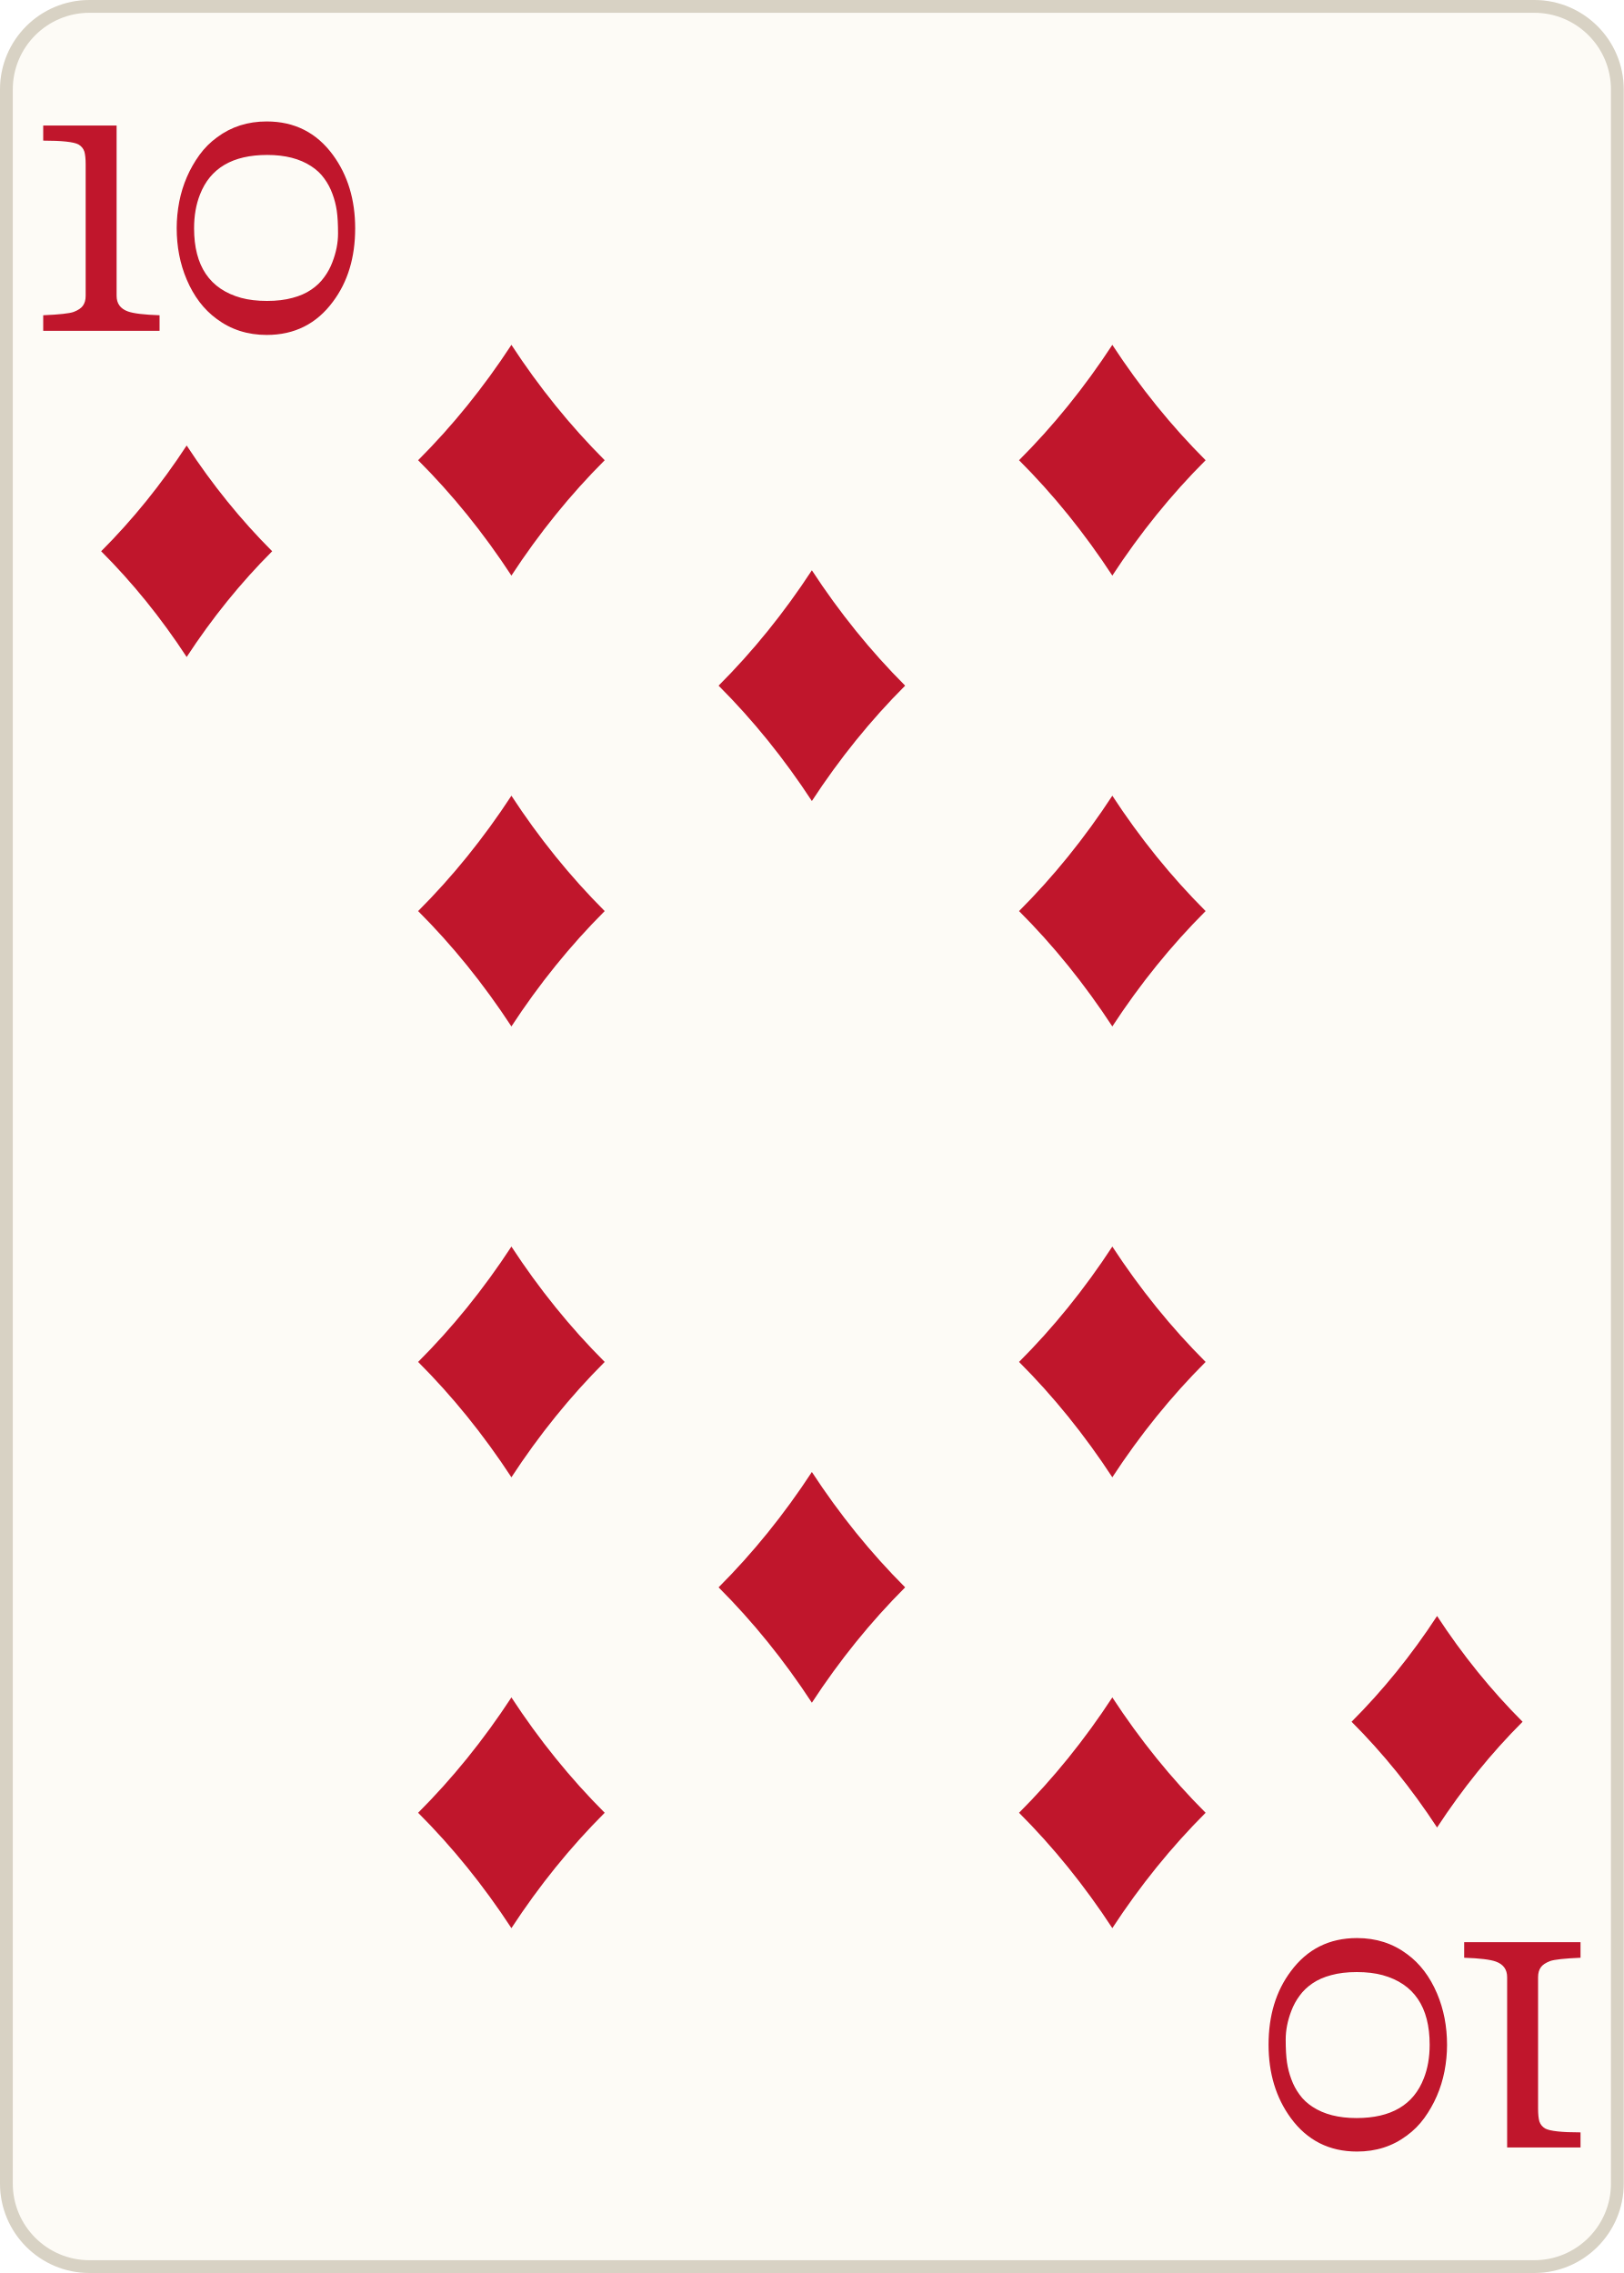
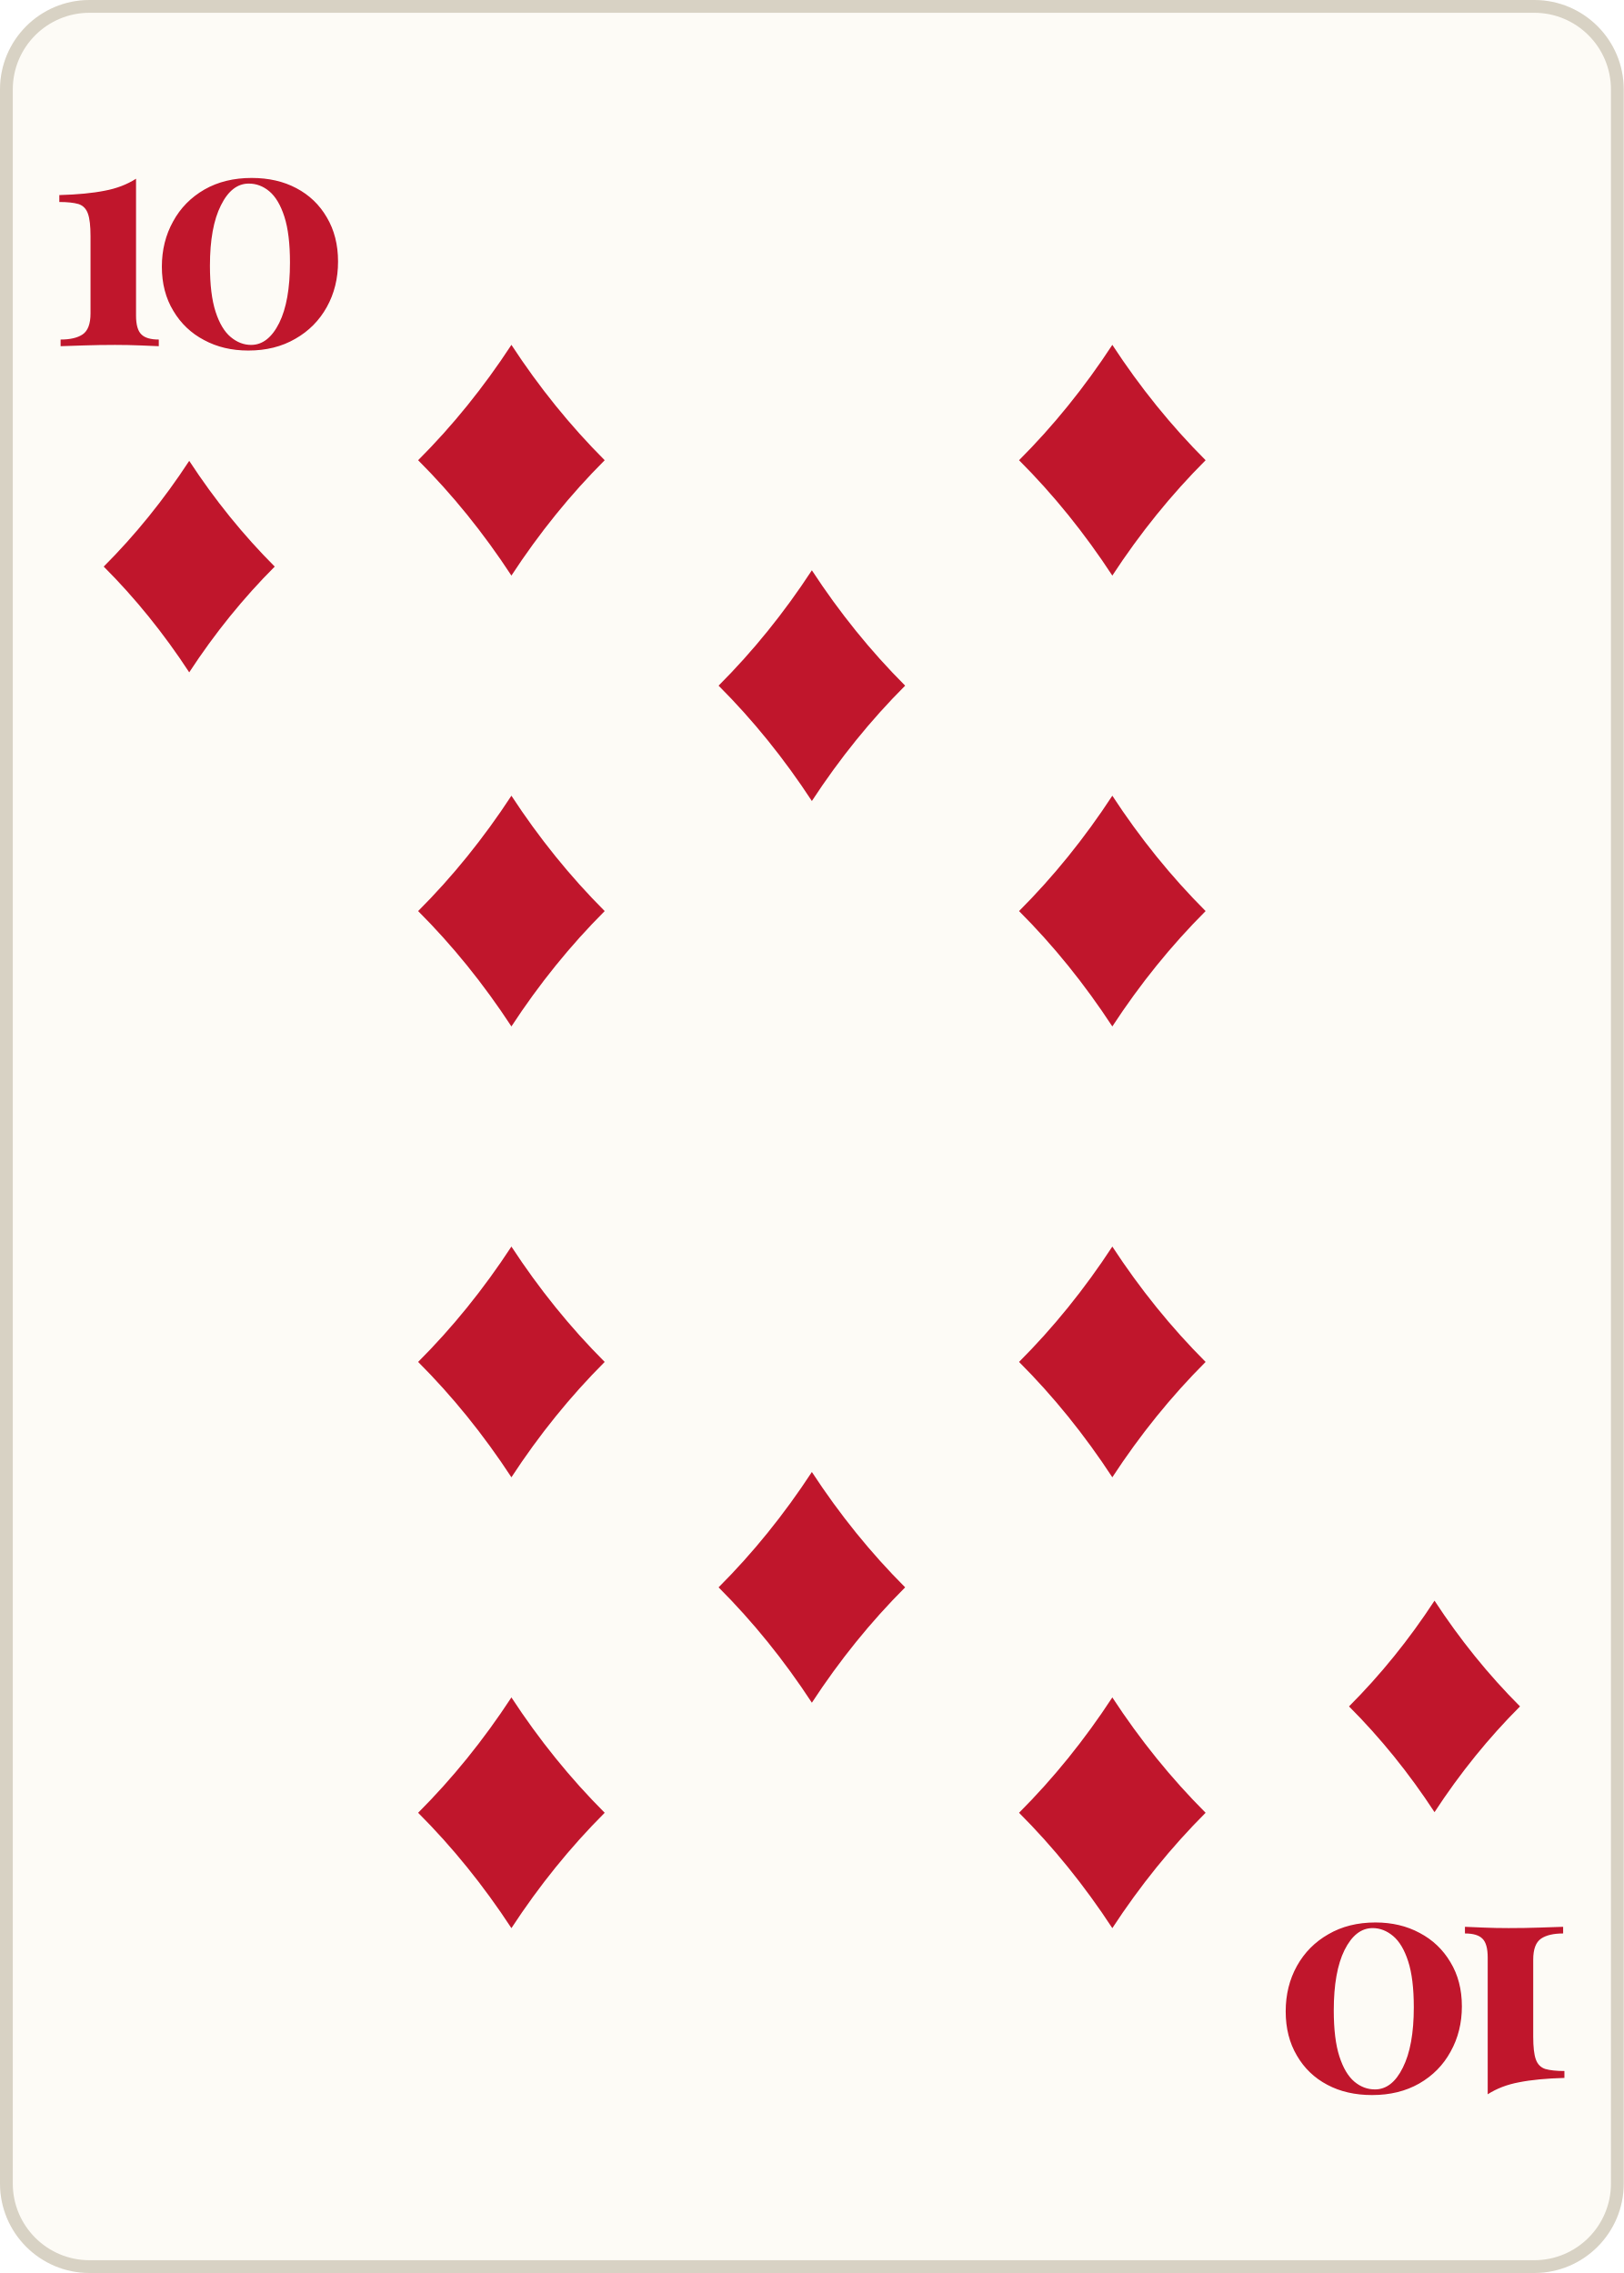
<svg xmlns="http://www.w3.org/2000/svg" width="63.5mm" height="88.9mm" viewBox="0 0 63.5 88.9" role="img" aria-label="10 of Diamonds">
  <defs>
-     <clipPath id="cR0-card">
+     <clipPath id="diamonds-10-card">
      <rect x="0" y="0" width="63.5" height="88.9" rx="3.5" />
    </clipPath>
  </defs>
-   <g clip-path="url(#cR0-card)">
+   <g clip-path="url(#diamonds-10-card)">
    <rect x="0" y="0" width="63.5" height="88.9" fill="#fdfbf6" />
    <g transform="translate(20 18) scale(0.096) translate(-50 -50)" fill="#c0162c">
      <path d="M50 3Q67 29 88 50 67 71 50 97 33 71 12 50 33 29 50 3Z" />
    </g>
    <g transform="translate(43.5 18) scale(0.096) translate(-50 -50)" fill="#c0162c">
      <path d="M50 3Q67 29 88 50 67 71 50 97 33 71 12 50 33 29 50 3Z" />
    </g>
    <g transform="translate(31.75 26.81667) scale(0.096) translate(-50 -50)" fill="#c0162c">
      <path d="M50 3Q67 29 88 50 67 71 50 97 33 71 12 50 33 29 50 3Z" />
    </g>
    <g transform="translate(20 35.63333) scale(0.096) translate(-50 -50)" fill="#c0162c">
      <path d="M50 3Q67 29 88 50 67 71 50 97 33 71 12 50 33 29 50 3Z" />
    </g>
    <g transform="translate(43.5 35.63333) scale(0.096) translate(-50 -50)" fill="#c0162c">
      <path d="M50 3Q67 29 88 50 67 71 50 97 33 71 12 50 33 29 50 3Z" />
    </g>
    <g transform="translate(20 53.26667) rotate(180) scale(0.096) translate(-50 -50)" fill="#c0162c">
      <path d="M50 3Q67 29 88 50 67 71 50 97 33 71 12 50 33 29 50 3Z" />
    </g>
    <g transform="translate(43.5 53.26667) rotate(180) scale(0.096) translate(-50 -50)" fill="#c0162c">
      <path d="M50 3Q67 29 88 50 67 71 50 97 33 71 12 50 33 29 50 3Z" />
    </g>
    <g transform="translate(31.75 62.08333) rotate(180) scale(0.096) translate(-50 -50)" fill="#c0162c">
      <path d="M50 3Q67 29 88 50 67 71 50 97 33 71 12 50 33 29 50 3Z" />
    </g>
    <g transform="translate(20 70.9) rotate(180) scale(0.096) translate(-50 -50)" fill="#c0162c">
      <path d="M50 3Q67 29 88 50 67 71 50 97 33 71 12 50 33 29 50 3Z" />
    </g>
    <g transform="translate(43.5 70.9) rotate(180) scale(0.096) translate(-50 -50)" fill="#c0162c">
      <path d="M50 3Q67 29 88 50 67 71 50 97 33 71 12 50 33 29 50 3Z" />
    </g>
-     <g transform="translate(2.3 -0.6)">
-       <path d="M-0.61 12.93Q0.33 12.89 0.58 12.8Q0.84 12.7 0.94 12.56Q1.05 12.41 1.05 12.17L1.05 7.03Q1.05 6.71 1 6.53Q0.94 6.35 0.77 6.25Q0.49 6.1 -0.61 6.1L-0.61 5.51L2.26 5.51L2.26 12.17Q2.26 12.62 2.7 12.78Q3.03 12.9 3.94 12.93L3.94 13.54L-0.61 13.54Z M4.61 9.52Q4.61 9.01 4.71 8.49Q4.81 7.98 5.01 7.52Q5.21 7.06 5.5 6.66Q5.79 6.26 6.19 5.97Q7.02 5.35 8.13 5.35Q9.76 5.35 10.72 6.66Q11.59 7.85 11.59 9.53Q11.59 11.24 10.72 12.4Q9.76 13.7 8.13 13.7Q7.01 13.7 6.17 13.07Q5.42 12.52 5 11.53Q4.61 10.61 4.61 9.52ZM5.29 9.53Q5.29 11.74 7.13 12.25Q7.57 12.37 8.14 12.37Q8.71 12.37 9.14 12.25Q9.56 12.14 9.87 11.93Q10.18 11.72 10.38 11.44Q10.58 11.17 10.7 10.85Q10.92 10.28 10.92 9.73Q10.92 9.19 10.87 8.84Q10.82 8.5 10.7 8.18Q10.58 7.85 10.38 7.58Q10.18 7.3 9.87 7.1Q9.2 6.66 8.15 6.66Q6.12 6.66 5.52 8.21Q5.29 8.79 5.29 9.53Z" fill="#c0162c" />
+     <g transform="translate(2.4 0)">
+       <path d="M2.92 6.99L2.92 12.34Q2.92 12.88 3.13 13.08Q3.33 13.28 3.81 13.28L3.81 13.54Q3.57 13.53 3.09 13.51Q2.61 13.49 2.1 13.49Q1.47 13.49 0.88 13.51Q0.29 13.53 -0.03 13.54L-0.03 13.28Q0.53 13.28 0.83 13.08Q1.14 12.87 1.14 12.26L1.14 9.24Q1.14 8.64 1.04 8.36Q0.94 8.07 0.67 7.98Q0.39 7.9 -0.08 7.9L-0.08 7.63Q0.99 7.6 1.69 7.46Q2.39 7.33 2.92 6.99Z M7.44 6.96Q8.44 6.96 9.19 7.36Q9.95 7.76 10.38 8.5Q10.82 9.24 10.82 10.23Q10.82 11.22 10.38 12.01Q9.94 12.8 9.15 13.25Q8.36 13.71 7.31 13.71Q6.34 13.71 5.58 13.3Q4.82 12.9 4.38 12.16Q3.93 11.42 3.93 10.43Q3.93 9.45 4.37 8.66Q4.8 7.87 5.6 7.41Q6.39 6.96 7.44 6.96ZM7.33 7.18Q6.66 7.18 6.24 8.03Q5.81 8.88 5.81 10.39Q5.81 11.51 6.03 12.19Q6.25 12.87 6.62 13.18Q6.99 13.49 7.42 13.49Q8.09 13.49 8.52 12.63Q8.94 11.78 8.94 10.27Q8.94 9.15 8.72 8.47Q8.5 7.79 8.13 7.48Q7.77 7.18 7.33 7.18Z" fill="#c0162c" />
      <g transform="translate(5 22.16) scale(0.088) translate(-50 -50)" fill="#c0162c">
        <path d="M50 3Q67 29 88 50 67 71 50 97 33 71 12 50 33 29 50 3Z" />
      </g>
    </g>
    <g transform="rotate(180 31.75 44.45)">
-       <g transform="translate(2.3 -0.6)">
-         <path d="M-0.61 12.93Q0.33 12.89 0.58 12.8Q0.84 12.7 0.94 12.56Q1.05 12.41 1.05 12.17L1.05 7.03Q1.05 6.71 1 6.53Q0.94 6.35 0.77 6.25Q0.49 6.1 -0.61 6.1L-0.61 5.51L2.26 5.51L2.26 12.17Q2.26 12.62 2.7 12.78Q3.03 12.9 3.94 12.93L3.94 13.54L-0.61 13.54Z M4.61 9.52Q4.61 9.01 4.71 8.49Q4.81 7.98 5.01 7.52Q5.21 7.06 5.5 6.66Q5.79 6.26 6.19 5.97Q7.02 5.35 8.13 5.35Q9.76 5.35 10.72 6.66Q11.59 7.85 11.59 9.53Q11.59 11.24 10.72 12.4Q9.76 13.7 8.13 13.7Q7.01 13.7 6.17 13.07Q5.42 12.52 5 11.53Q4.61 10.61 4.61 9.52ZM5.29 9.53Q5.29 11.74 7.13 12.25Q7.57 12.37 8.14 12.37Q8.71 12.37 9.14 12.25Q9.56 12.14 9.87 11.93Q10.18 11.72 10.38 11.44Q10.58 11.17 10.7 10.85Q10.92 10.28 10.92 9.73Q10.92 9.19 10.87 8.84Q10.82 8.5 10.7 8.18Q10.58 7.85 10.38 7.58Q10.18 7.3 9.87 7.1Q9.2 6.66 8.15 6.66Q6.12 6.66 5.52 8.21Q5.29 8.79 5.29 9.53Z" fill="#c0162c" />
+       <g transform="translate(2.4 0)">
+         <path d="M2.92 6.99L2.92 12.34Q2.92 12.88 3.13 13.08Q3.33 13.28 3.81 13.28L3.81 13.54Q3.57 13.53 3.09 13.51Q2.61 13.49 2.1 13.49Q1.47 13.49 0.88 13.51Q0.29 13.53 -0.03 13.54L-0.03 13.28Q0.53 13.28 0.83 13.08Q1.14 12.87 1.14 12.26L1.14 9.24Q1.14 8.64 1.04 8.36Q0.94 8.07 0.67 7.98Q0.39 7.9 -0.08 7.9L-0.08 7.63Q0.99 7.6 1.69 7.46Q2.39 7.33 2.92 6.99Z M7.44 6.96Q8.44 6.96 9.19 7.36Q9.95 7.76 10.38 8.5Q10.82 9.24 10.82 10.23Q10.82 11.22 10.38 12.01Q9.94 12.8 9.15 13.25Q8.36 13.71 7.31 13.71Q6.34 13.71 5.58 13.3Q4.82 12.9 4.38 12.16Q3.93 11.42 3.93 10.43Q3.93 9.45 4.37 8.66Q4.8 7.87 5.6 7.41Q6.39 6.96 7.44 6.96ZM7.33 7.18Q6.66 7.18 6.24 8.03Q5.81 8.88 5.81 10.39Q5.81 11.51 6.03 12.19Q6.25 12.87 6.62 13.18Q6.99 13.49 7.42 13.49Q8.09 13.49 8.52 12.63Q8.94 11.78 8.94 10.27Q8.94 9.15 8.72 8.47Q8.5 7.79 8.13 7.48Q7.77 7.18 7.33 7.18Z" fill="#c0162c" />
        <g transform="translate(5 22.16) scale(0.088) translate(-50 -50)" fill="#c0162c">
          <path d="M50 3Q67 29 88 50 67 71 50 97 33 71 12 50 33 29 50 3Z" />
        </g>
      </g>
    </g>
  </g>
  <rect x="0.25" y="0.25" width="63" height="88.4" rx="3.25" fill="none" stroke="#d8d2c4" stroke-width="0.5" />
</svg>
